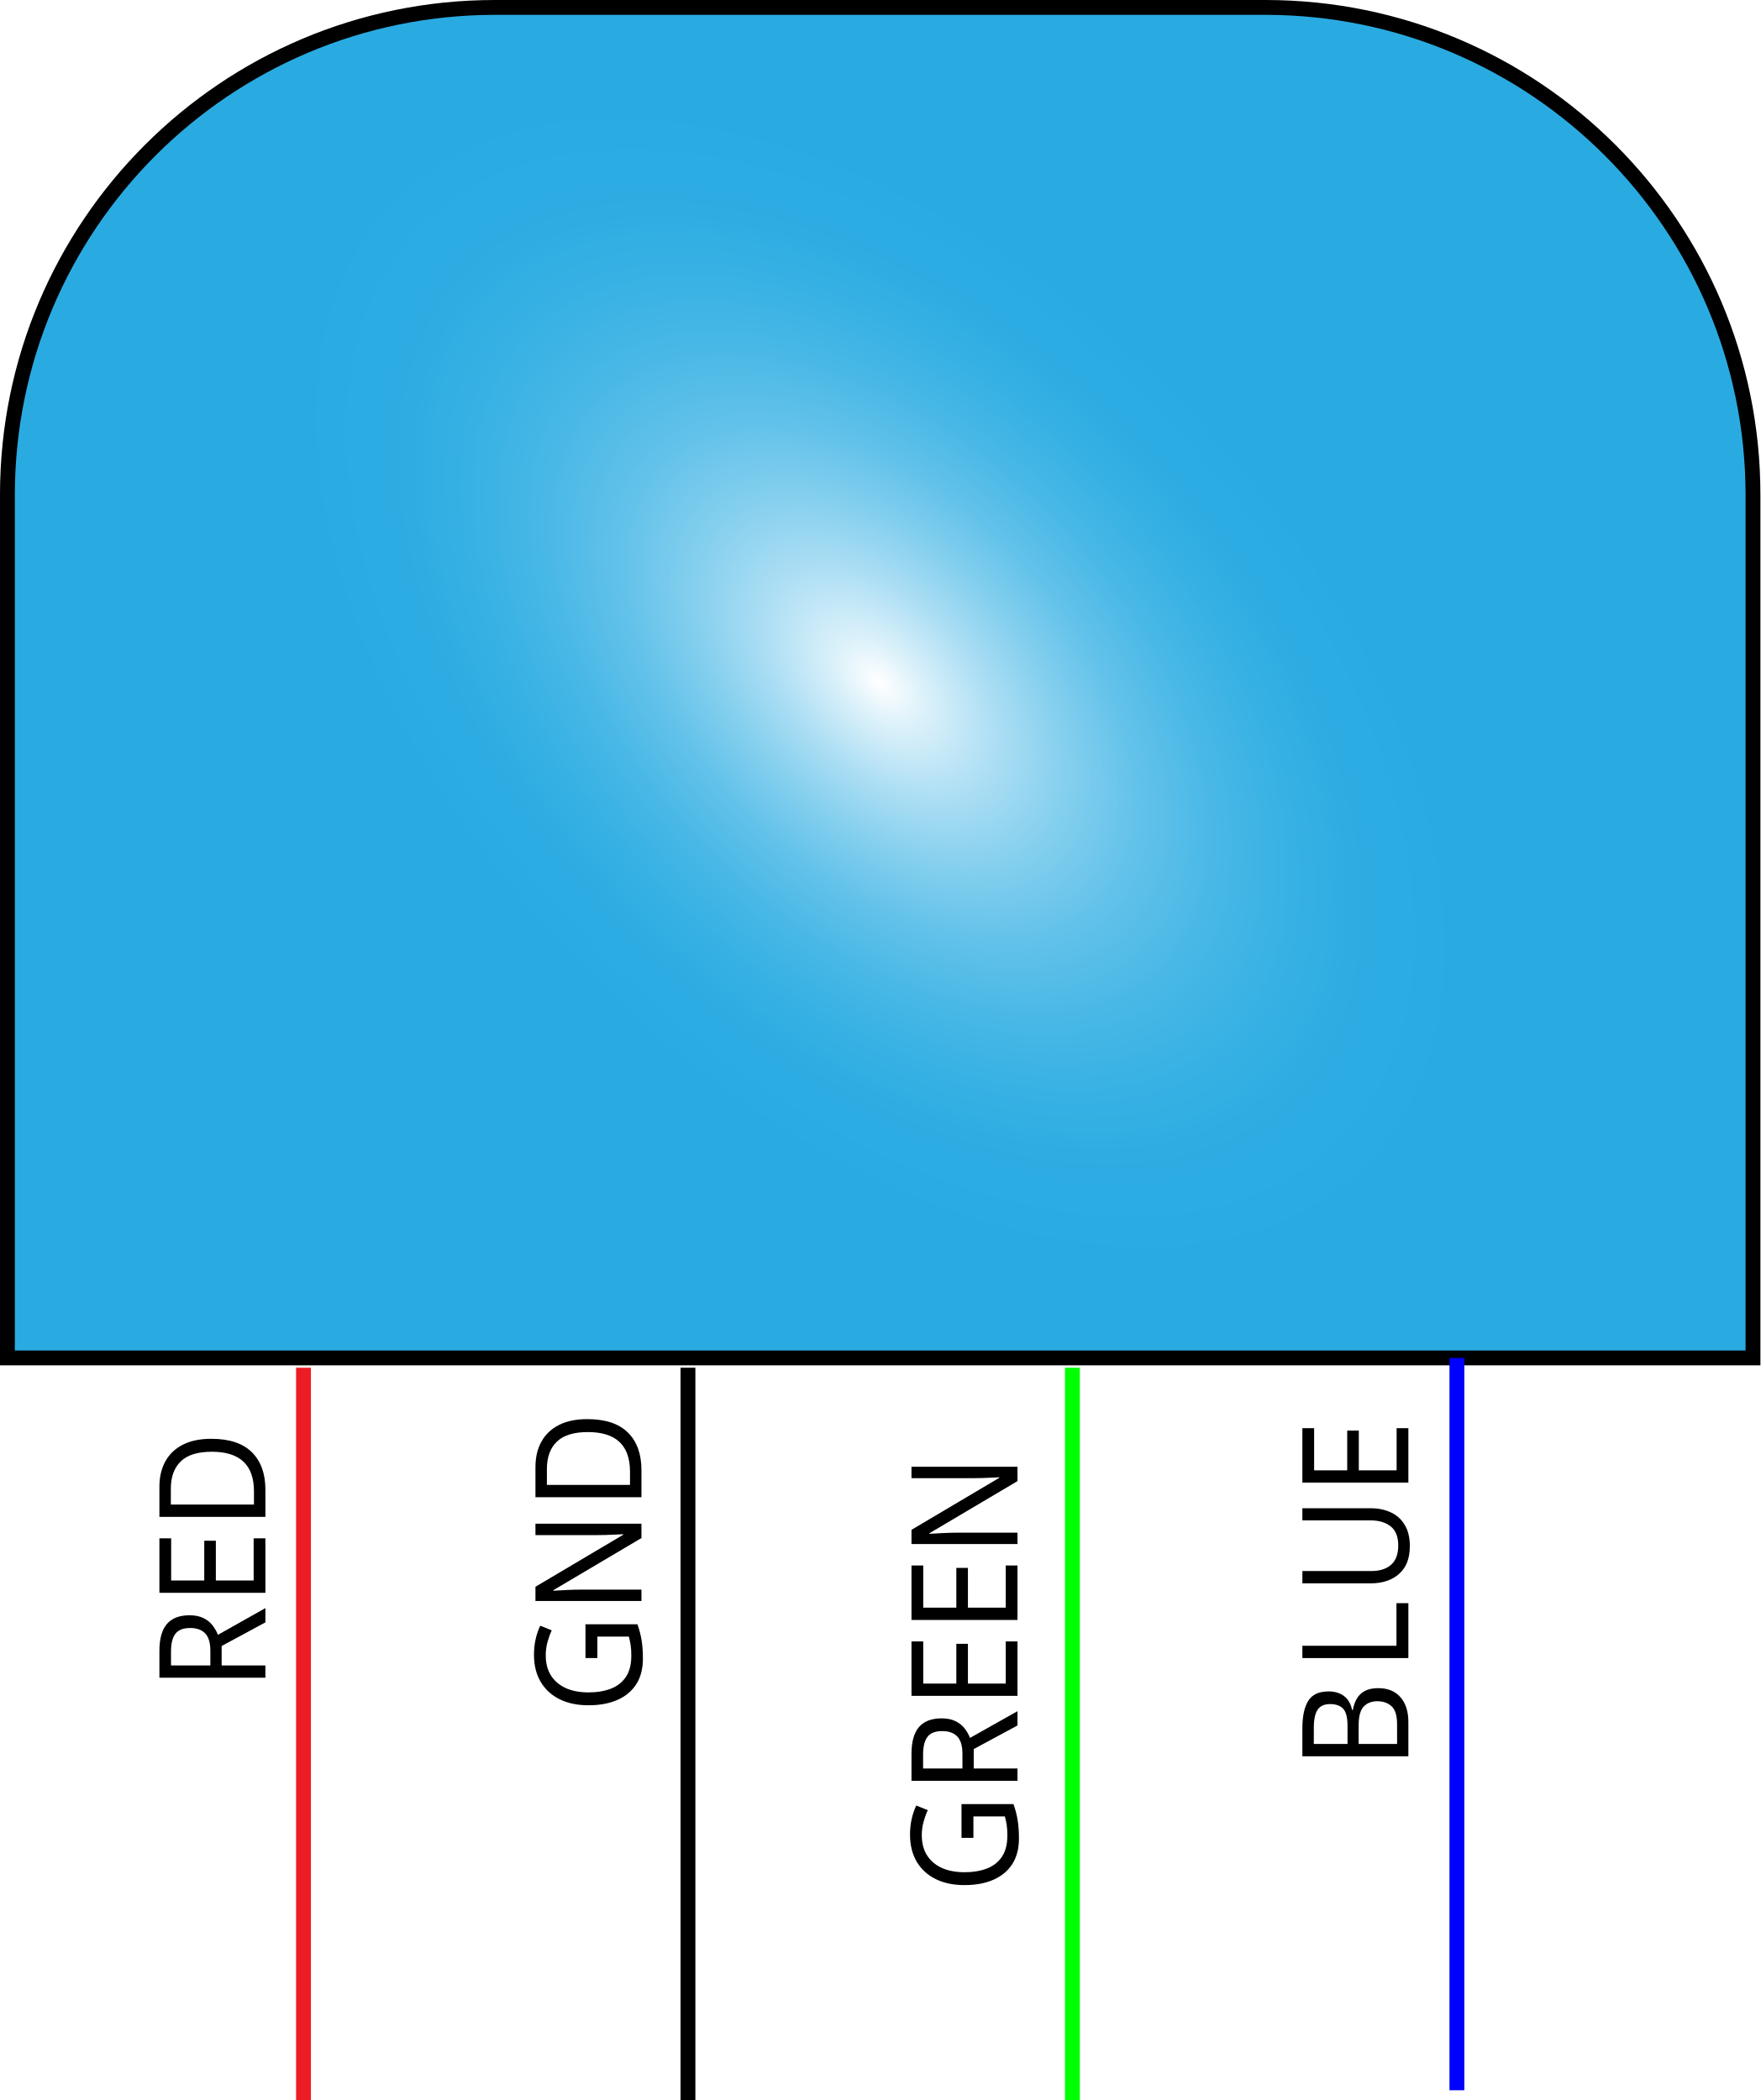
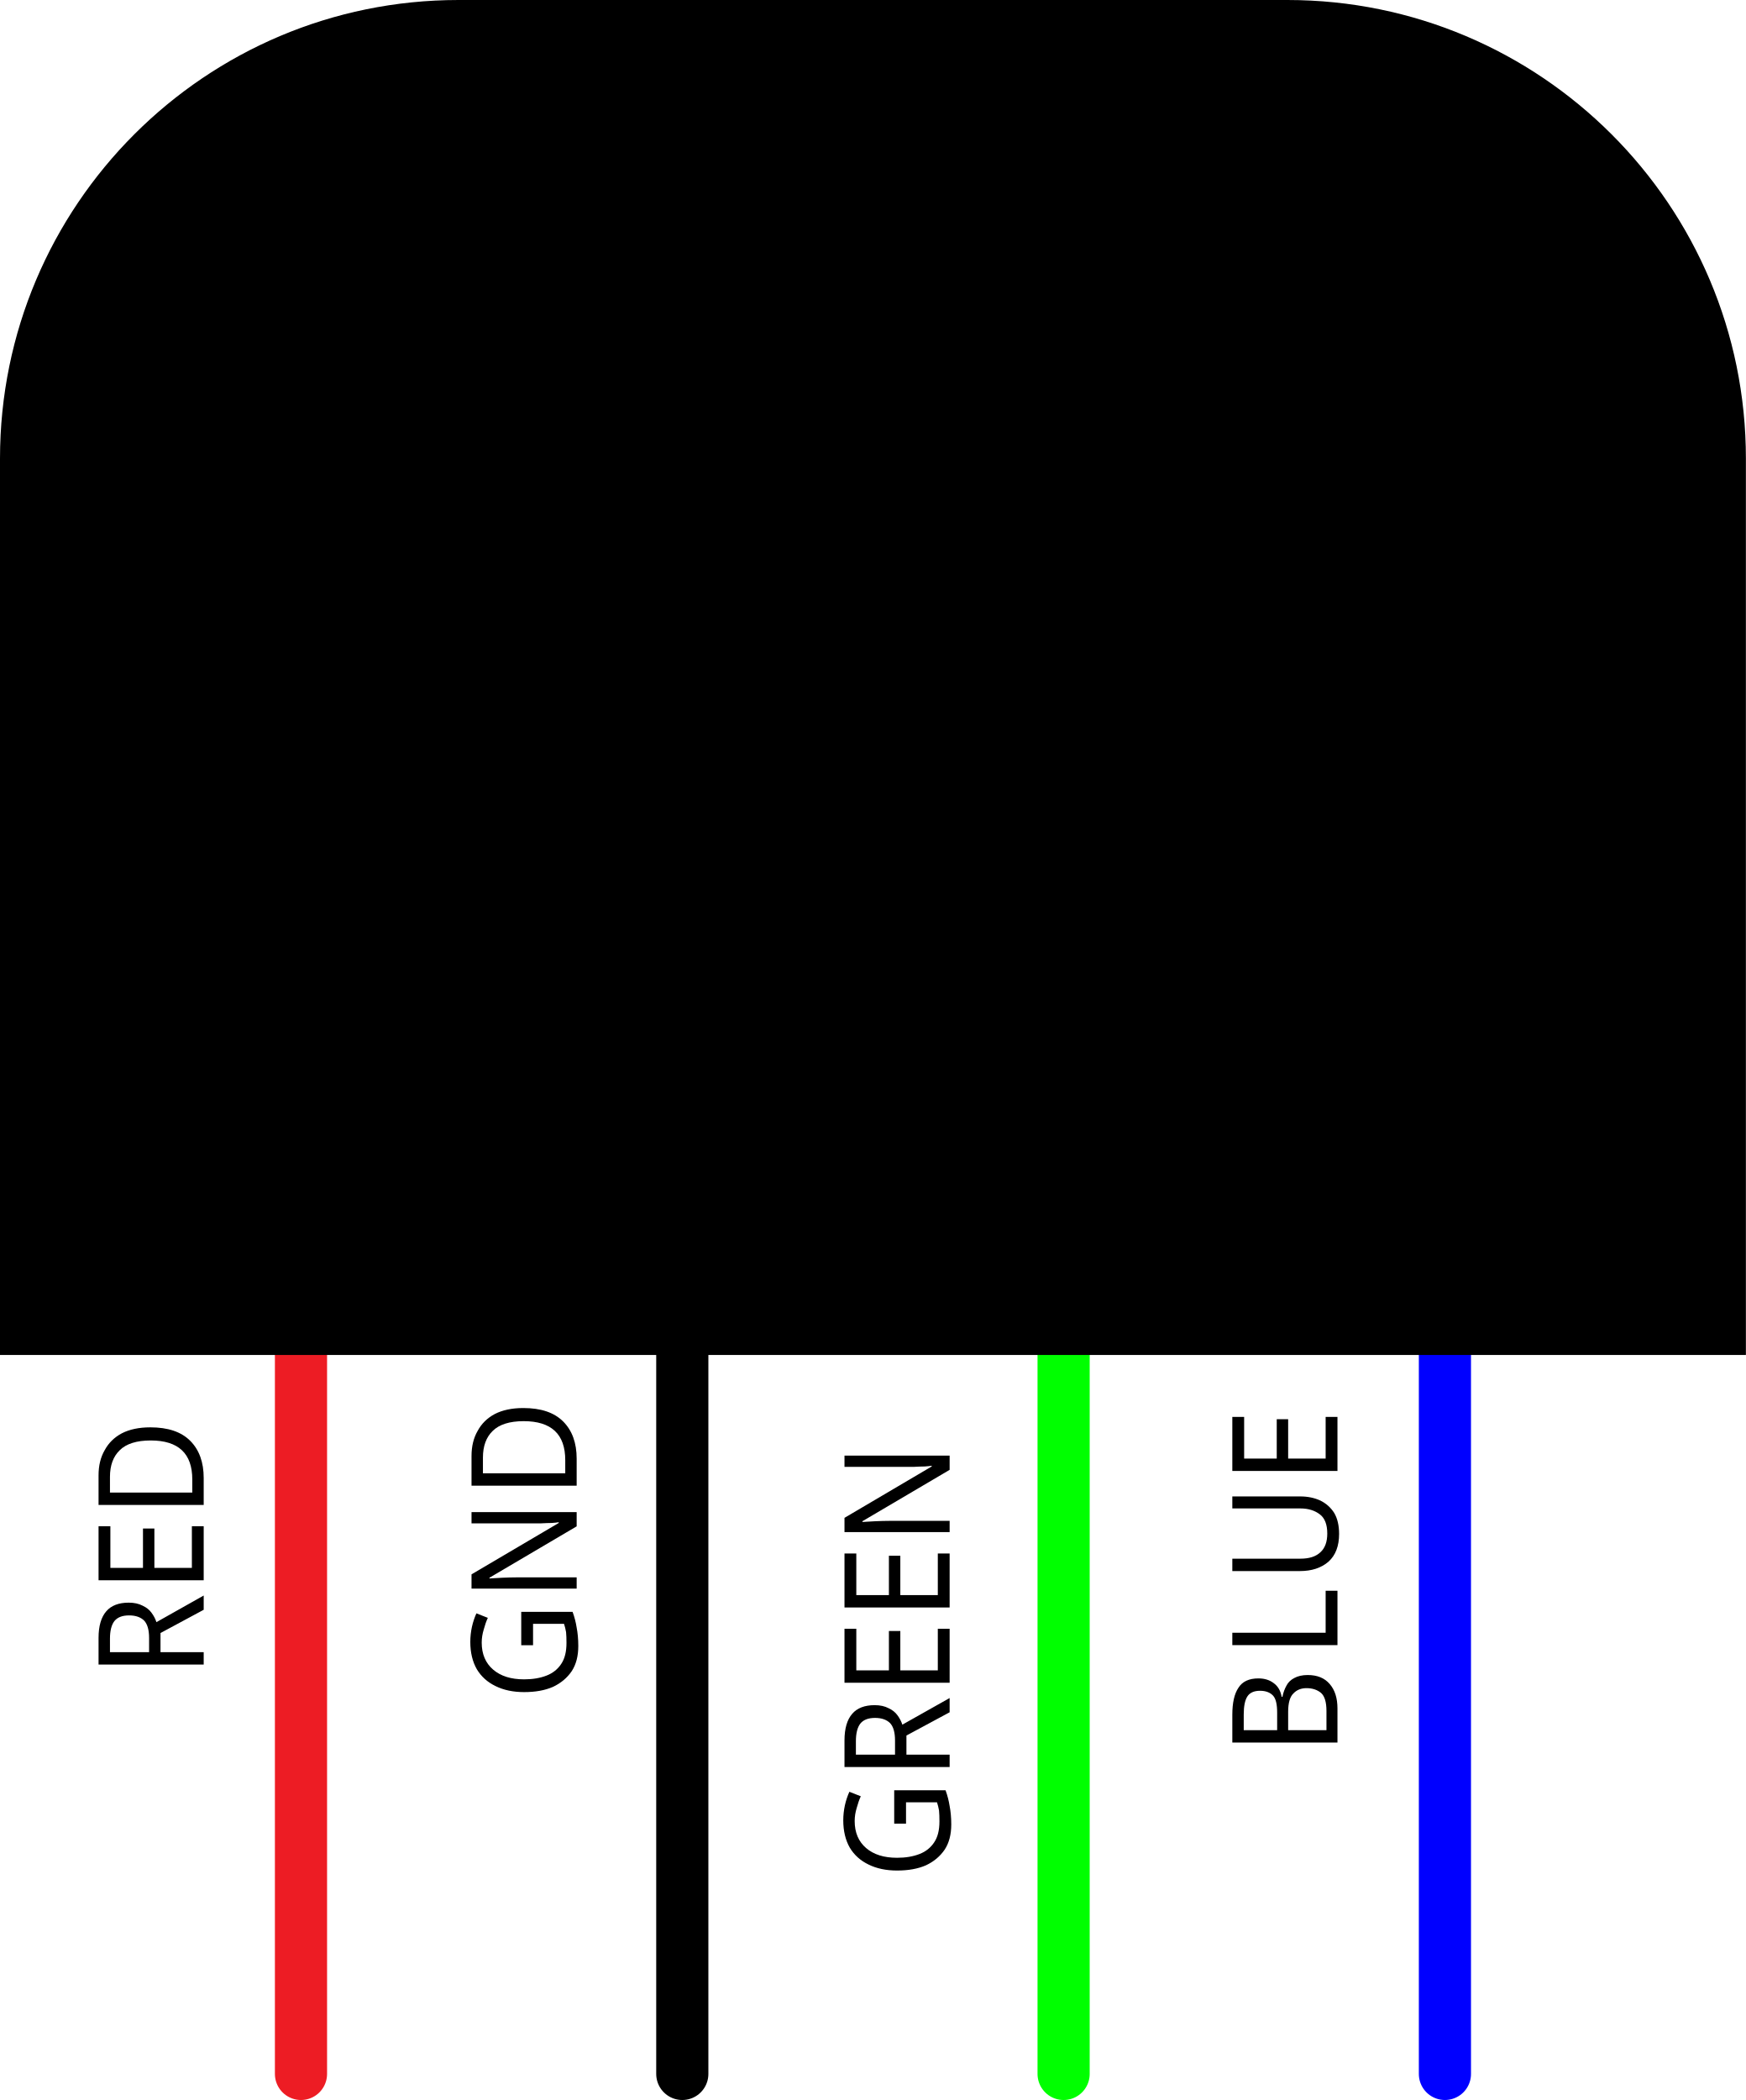
- <svg xmlns="http://www.w3.org/2000/svg" width="355.79" height="424.51" viewBox="0 0 355.79 424.51">
-   <defs>
-     <radialGradient id="radial-gradient" cx="285.89" cy="153.27" r="157.72" gradientTransform="translate(423.02 420.46) rotate(-135) scale(1 0.6)" gradientUnits="userSpaceOnUse">
-       <stop offset="0" stop-color="#fff" />
-       <stop offset="0.07" stop-color="#dbf1fa" />
-       <stop offset="0.18" stop-color="#acdef4" />
-       <stop offset="0.29" stop-color="#84cfee" />
-       <stop offset="0.4" stop-color="#63c2ea" />
-       <stop offset="0.52" stop-color="#49b8e6" />
-       <stop offset="0.64" stop-color="#37b1e4" />
-       <stop offset="0.76" stop-color="#2cace2" />
-       <stop offset="0.9" stop-color="#29abe2" />
-     </radialGradient>
-   </defs>
+ <svg xmlns="http://www.w3.org/2000/svg" width="66.94" height="80.5" viewBox="0 0 66.94 80.5">
  <g id="LED">
-     <g id="LED-2" data-name="LED">
-       <path d="M109.5,289.79V115.25A98.62,98.62,0,0,1,208,16.75H363.79a98.62,98.62,0,0,1,98.5,98.5V289.79Z" transform="translate(-108 -15.25)" style="fill: url(#radial-gradient)" />
-       <path d="M363.79,18.25a97.11,97.11,0,0,1,97,97v173H111v-173a97.1,97.1,0,0,1,97-97H363.79m0-3H208a100,100,0,0,0-100,100v176H463.79v-176a100,100,0,0,0-100-100Z" transform="translate(-108 -15.25)" />
+     <g id="RED_PIN">
+       <line x1="11.54" y1="51.65" x2="11.54" y2="79.5" style="fill: none;stroke: #ed1c24;stroke-linecap: round;stroke-miterlimit: 10;stroke-width: 2px" />
+       <line x1="11.54" y1="51.65" x2="11.54" y2="79.5" style="fill: #585858" />
    </g>
-     <g id="RED_WIRE">
-       <line x1="61.34" y1="276.48" x2="61.34" y2="424.51" style="fill: none;stroke: #ed1c24;stroke-miterlimit: 10;stroke-width: 3px" />
-       <line x1="61.34" y1="276.48" x2="61.34" y2="424.51" style="fill: #585858" />
+     <g id="GND_PIN">
+       <line x1="26.16" y1="51.65" x2="26.16" y2="79.5" style="fill: none;stroke: #000;stroke-linecap: round;stroke-miterlimit: 10;stroke-width: 2px" />
    </g>
-     <g id="GND_WIRE">
-       <line x1="139.04" y1="276.48" x2="139.04" y2="424.51" style="fill: none;stroke: #000;stroke-miterlimit: 10;stroke-width: 3px" />
+     <g id="BLUE_PIN">
+       <line x1="55.4" y1="51.65" x2="55.4" y2="79.5" style="fill: none;stroke: blue;stroke-linecap: round;stroke-miterlimit: 10;stroke-width: 2px" />
    </g>
-     <g id="BLUE_WIRE">
-       <line x1="294.45" y1="274.51" x2="294.45" y2="422.54" style="fill: none;stroke: blue;stroke-miterlimit: 10;stroke-width: 3px" />
+     <g id="GREEN_PIN">
+       <line x1="40.78" y1="51.65" x2="40.78" y2="79.5" style="fill: none;stroke: lime;stroke-linecap: round;stroke-miterlimit: 10;stroke-width: 2px" />
    </g>
-     <g id="GREEN_WIRE">
-       <line x1="216.74" y1="276.48" x2="216.74" y2="424.51" style="fill: none;stroke: lime;stroke-miterlimit: 10;stroke-width: 3px" />
+     <g id="COLOR_LED">
+       <path d="M17.5,61.94V28.08A17.1,17.1,0,0,1,34.58,11H66.36A17.1,17.1,0,0,1,83.44,28.08V61.94Z" transform="translate(-17 -10.5)" />
+       <path d="M66.36,11.5A16.6,16.6,0,0,1,82.94,28.08V61.44H18V28.08A16.6,16.6,0,0,1,34.58,11.5H66.36m0-1H34.58A17.58,17.58,0,0,0,17,28.08V62.44H83.94V28.08A17.58,17.58,0,0,0,66.36,10.5Z" transform="translate(-17 -10.5)" />
    </g>
  </g>
  <g id="TEXT">
-     <text transform="translate(53.64 341.82) rotate(-90) scale(0.92 1)" style="font-size: 30px;font-family: ArialRoundedMTBold, Arial Rounded MT Bold">RED</text>
-     <text transform="translate(129.64 346.4) rotate(-90) scale(0.92 1)" style="font-size: 30px;font-family: ArialRoundedMTBold, Arial Rounded MT Bold">GND</text>
-     <text transform="translate(205.64 382.75) rotate(-90) scale(0.92 1)" style="font-size: 30px;font-family: ArialRoundedMTBold, Arial Rounded MT Bold">GREEN</text>
-     <text transform="translate(284.64 357.7) rotate(-90) scale(0.92 1)" style="font-size: 30px;font-family: ArialRoundedMTBold, Arial Rounded MT Bold">B<tspan x="21.58" y="0" style="letter-spacing: -0.05em">L</tspan>
-       <tspan x="38.2" y="0">UE</tspan>
+     <text transform="translate(7.81 64.31) rotate(-90) scale(0.92 1)" style="font-size: 5.645px;font-family: ArialRoundedMTBold, Arial Rounded MT Bold">RED</text>
+     <text transform="translate(22.11 65.18) rotate(-90) scale(0.92 1)" style="font-size: 5.645px;font-family: ArialRoundedMTBold, Arial Rounded MT Bold">GND</text>
+     <text transform="translate(36.41 72.02) rotate(-90) scale(0.92 1)" style="font-size: 5.645px;font-family: ArialRoundedMTBold, Arial Rounded MT Bold">GREEN</text>
+     <text transform="translate(51.28 67.3) rotate(-90) scale(0.92 1)" style="font-size: 5.645px;font-family: ArialRoundedMTBold, Arial Rounded MT Bold">B<tspan x="4.06" y="0" style="letter-spacing: -0.05em">L</tspan>
+       <tspan x="7.19" y="0">UE</tspan>
    </text>
  </g>
</svg>
